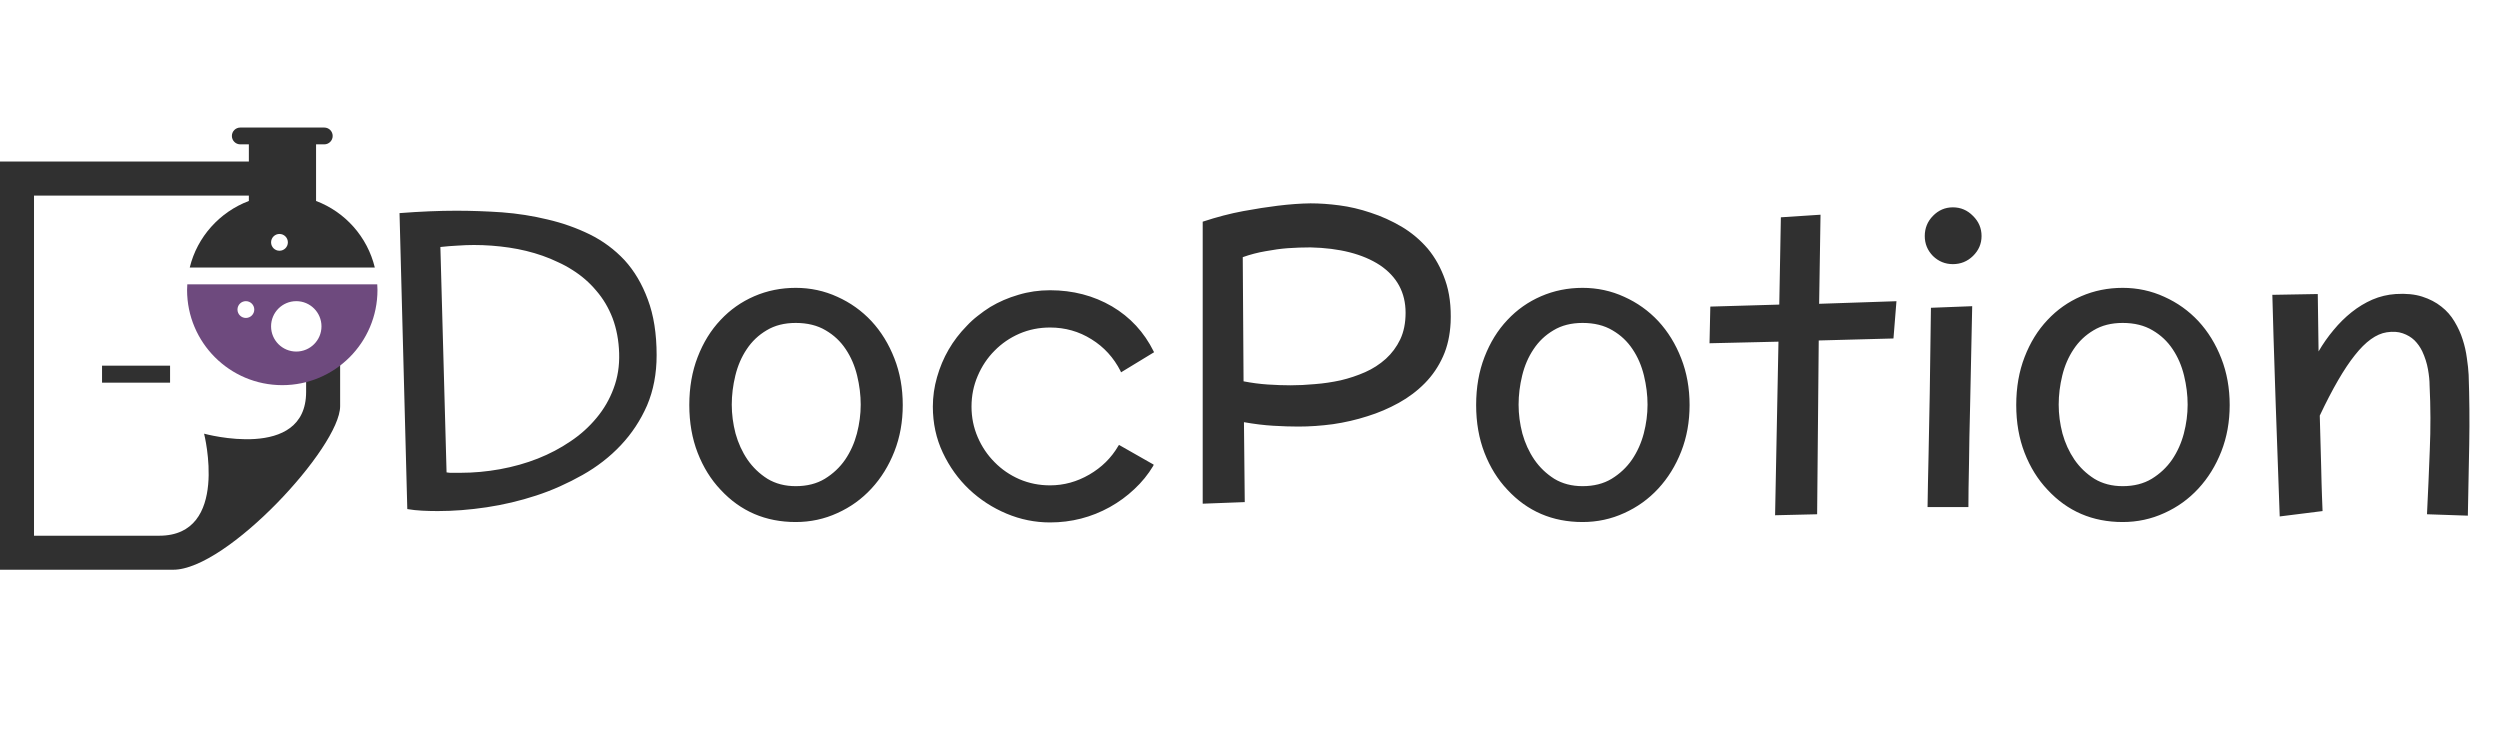
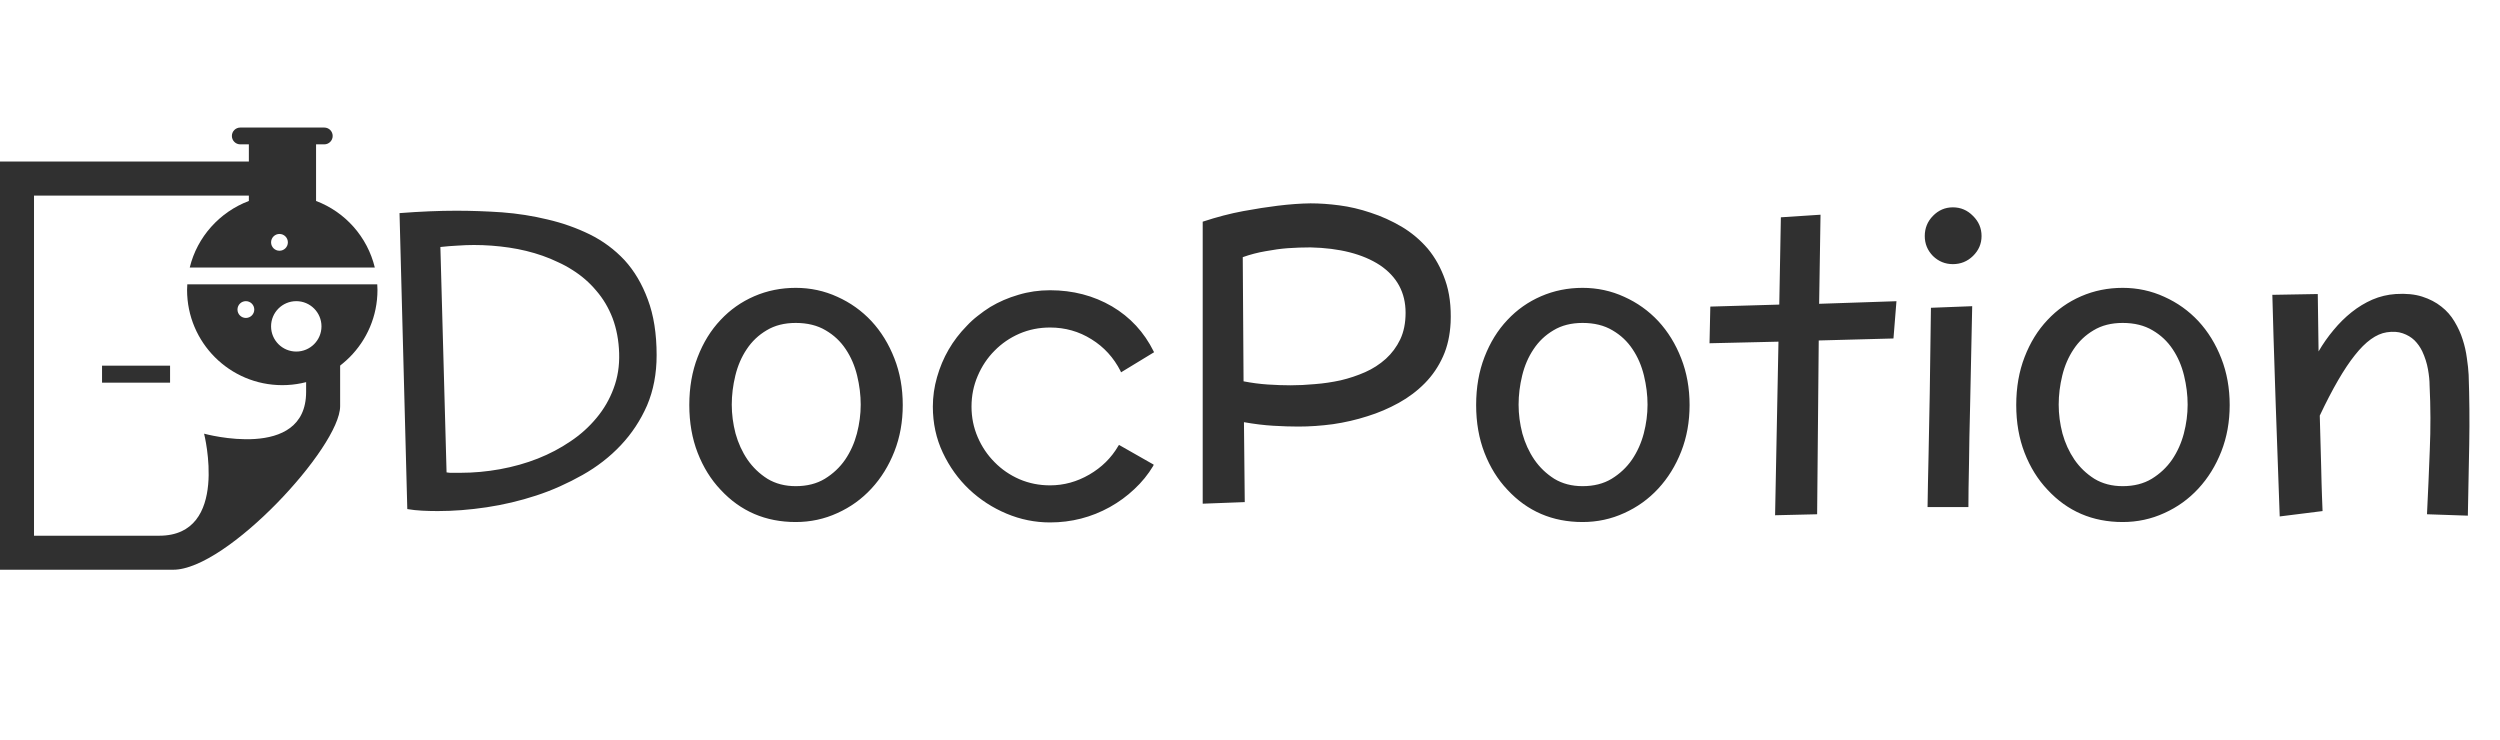
<svg xmlns="http://www.w3.org/2000/svg" width="294" height="87" viewBox="0 0 294 87" fill="none">
  <path d="M77.219 41.773C77.219 43.945 76.844 45.914 76.094 47.68C75.328 49.43 74.297 50.992 73 52.367C71.719 53.727 70.219 54.891 68.5 55.859C67.641 56.344 66.758 56.789 65.852 57.195C64.945 57.602 64.016 57.961 63.062 58.273C61.156 58.898 59.211 59.359 57.227 59.656C55.242 59.953 53.328 60.102 51.484 60.102C50.859 60.102 50.242 60.086 49.633 60.055C49.023 60.023 48.445 59.961 47.898 59.867L46.984 25.062C49.422 24.875 51.648 24.781 53.664 24.781C54.539 24.781 55.422 24.797 56.312 24.828C57.203 24.859 58.109 24.906 59.031 24.969C60.875 25.109 62.664 25.391 64.398 25.812C66.148 26.219 67.805 26.805 69.367 27.57C70.914 28.336 72.273 29.344 73.445 30.594C74.602 31.859 75.516 33.406 76.188 35.234C76.875 37.062 77.219 39.242 77.219 41.773ZM72.812 41.539C72.766 40.039 72.508 38.664 72.039 37.414C71.57 36.195 70.93 35.117 70.117 34.18C69.32 33.227 68.383 32.414 67.305 31.742C66.773 31.398 66.211 31.094 65.617 30.828C65.039 30.547 64.438 30.297 63.812 30.078C62.562 29.641 61.25 29.32 59.875 29.117C58.5 28.914 57.117 28.812 55.727 28.812C55.133 28.812 54.5 28.836 53.828 28.883C53.172 28.914 52.492 28.969 51.789 29.047L52.516 55.555C52.641 55.57 52.773 55.586 52.914 55.602C53.055 55.602 53.195 55.602 53.336 55.602H54.133C55.695 55.602 57.25 55.461 58.797 55.18C61.969 54.602 64.734 53.508 67.094 51.898C68.266 51.117 69.289 50.195 70.164 49.133C71.023 48.102 71.688 46.953 72.156 45.688C72.641 44.406 72.859 43.023 72.812 41.539ZM106.164 47.633C106.164 49.602 105.836 51.422 105.18 53.094C104.523 54.766 103.625 56.219 102.484 57.453C101.344 58.688 100.008 59.648 98.477 60.336C96.945 61.039 95.312 61.391 93.578 61.391C90.031 61.391 87.086 60.125 84.742 57.594C83.602 56.391 82.703 54.945 82.047 53.258C81.391 51.57 81.062 49.695 81.062 47.633C81.062 45.555 81.391 43.672 82.047 41.984C82.703 40.281 83.602 38.828 84.742 37.625C85.867 36.422 87.188 35.492 88.703 34.836C90.219 34.18 91.844 33.852 93.578 33.852C95.312 33.852 96.945 34.203 98.477 34.906C100.008 35.594 101.344 36.547 102.484 37.766C103.625 39 104.523 40.461 105.18 42.148C105.836 43.82 106.164 45.648 106.164 47.633ZM101.219 47.586C101.219 46.461 101.078 45.32 100.797 44.164C100.516 43.008 100.07 41.977 99.461 41.07C98.852 40.148 98.062 39.406 97.094 38.844C96.125 38.266 94.953 37.977 93.578 37.977C92.25 37.977 91.109 38.266 90.156 38.844C89.203 39.406 88.422 40.148 87.812 41.07C87.203 41.977 86.758 43.008 86.477 44.164C86.195 45.32 86.055 46.461 86.055 47.586C86.055 48.711 86.203 49.844 86.5 50.984C86.812 52.109 87.281 53.133 87.906 54.055C88.531 54.961 89.312 55.711 90.25 56.305C91.203 56.883 92.312 57.172 93.578 57.172C94.906 57.172 96.047 56.883 97 56.305C97.969 55.711 98.766 54.961 99.391 54.055C100.016 53.133 100.477 52.109 100.773 50.984C101.07 49.844 101.219 48.711 101.219 47.586ZM135.672 41.328L135.719 41.422L131.828 43.789L131.781 43.648C130.969 42.055 129.828 40.805 128.359 39.898C126.891 38.977 125.266 38.516 123.484 38.516C122.203 38.516 121 38.758 119.875 39.242C118.766 39.727 117.797 40.391 116.969 41.234C116.125 42.078 115.461 43.07 114.977 44.211C114.492 45.336 114.25 46.539 114.25 47.82C114.25 49.086 114.492 50.281 114.977 51.406C115.461 52.531 116.125 53.516 116.969 54.359C117.797 55.203 118.766 55.867 119.875 56.352C121 56.836 122.203 57.078 123.484 57.078C125.109 57.078 126.648 56.656 128.102 55.812C129.555 54.969 130.688 53.852 131.5 52.461L131.594 52.32L135.672 54.641L135.625 54.781C135.016 55.797 134.273 56.711 133.398 57.523C132.539 58.336 131.578 59.039 130.516 59.633C128.344 60.836 126 61.438 123.484 61.438C121.719 61.438 120.016 61.094 118.375 60.406C116.734 59.719 115.266 58.766 113.969 57.547C112.688 56.328 111.656 54.891 110.875 53.234C110.094 51.578 109.703 49.773 109.703 47.82C109.703 46.648 109.867 45.492 110.195 44.352C110.852 42.039 112.016 40.031 113.688 38.328C114.094 37.891 114.531 37.492 115 37.133C115.469 36.758 115.953 36.414 116.453 36.102C117.469 35.492 118.57 35.016 119.758 34.672C120.945 34.312 122.188 34.133 123.484 34.133C126.172 34.133 128.602 34.766 130.773 36.031C132.914 37.297 134.547 39.062 135.672 41.328ZM170.594 37.93C170.516 39.445 170.219 40.773 169.703 41.914C169.172 43.102 168.461 44.148 167.57 45.055C166.68 45.961 165.656 46.734 164.5 47.375C163.312 48.031 162.086 48.555 160.82 48.945C159.508 49.367 158.156 49.68 156.766 49.883C155.375 50.07 154.016 50.164 152.688 50.164C151.812 50.164 150.836 50.133 149.758 50.07C148.68 50.008 147.523 49.867 146.289 49.648L146.383 59.047L141.438 59.234V26.07C143.094 25.523 144.68 25.109 146.195 24.828C147.727 24.547 149.078 24.336 150.25 24.195C151.641 24.023 152.93 23.93 154.117 23.914C155.18 23.914 156.305 23.992 157.492 24.148C158.711 24.305 159.945 24.594 161.195 25.016C162.445 25.422 163.656 25.969 164.828 26.656C165.984 27.344 167.008 28.203 167.898 29.234C168.773 30.281 169.461 31.523 169.961 32.961C170.461 34.383 170.672 36.039 170.594 37.93ZM154.117 29.094C153.68 29.094 153.234 29.102 152.781 29.117C152.328 29.133 151.875 29.156 151.422 29.188C150.625 29.25 149.766 29.367 148.844 29.539C147.922 29.695 147.023 29.93 146.148 30.242L146.242 44.844C147.211 45.031 148.164 45.156 149.102 45.219C150.055 45.281 150.945 45.312 151.773 45.312C152.68 45.312 153.633 45.266 154.633 45.172C155.648 45.094 156.656 44.945 157.656 44.727C158.656 44.492 159.617 44.172 160.539 43.766C161.43 43.375 162.242 42.852 162.977 42.195C163.68 41.555 164.242 40.797 164.664 39.922C165.086 39.031 165.297 37.984 165.297 36.781C165.297 34.406 164.289 32.539 162.273 31.18C160.258 29.867 157.539 29.172 154.117 29.094ZM198.695 47.633C198.695 49.602 198.367 51.422 197.711 53.094C197.055 54.766 196.156 56.219 195.016 57.453C193.875 58.688 192.539 59.648 191.008 60.336C189.477 61.039 187.844 61.391 186.109 61.391C182.562 61.391 179.617 60.125 177.273 57.594C176.133 56.391 175.234 54.945 174.578 53.258C173.922 51.57 173.594 49.695 173.594 47.633C173.594 45.555 173.922 43.672 174.578 41.984C175.234 40.281 176.133 38.828 177.273 37.625C178.398 36.422 179.719 35.492 181.234 34.836C182.75 34.18 184.375 33.852 186.109 33.852C187.844 33.852 189.477 34.203 191.008 34.906C192.539 35.594 193.875 36.547 195.016 37.766C196.156 39 197.055 40.461 197.711 42.148C198.367 43.82 198.695 45.648 198.695 47.633ZM193.75 47.586C193.75 46.461 193.609 45.32 193.328 44.164C193.047 43.008 192.602 41.977 191.992 41.07C191.383 40.148 190.594 39.406 189.625 38.844C188.656 38.266 187.484 37.977 186.109 37.977C184.781 37.977 183.641 38.266 182.688 38.844C181.734 39.406 180.953 40.148 180.344 41.07C179.734 41.977 179.289 43.008 179.008 44.164C178.727 45.32 178.586 46.461 178.586 47.586C178.586 48.711 178.734 49.844 179.031 50.984C179.344 52.109 179.812 53.133 180.438 54.055C181.062 54.961 181.844 55.711 182.781 56.305C183.734 56.883 184.844 57.172 186.109 57.172C187.438 57.172 188.578 56.883 189.531 56.305C190.5 55.711 191.297 54.961 191.922 54.055C192.547 53.133 193.008 52.109 193.305 50.984C193.602 49.844 193.75 48.711 193.75 47.586ZM209.242 35.82L209.43 25.555L214.094 25.25L213.93 35.727L223.023 35.422L222.672 39.805L213.883 40.039L213.695 60.477L208.75 60.594L209.148 40.18L201.039 40.367L201.133 36.055L209.242 35.82ZM233.031 27.758C233.031 28.664 232.695 29.445 232.023 30.102C231.367 30.742 230.578 31.062 229.656 31.062C228.75 31.062 227.969 30.742 227.312 30.102C226.672 29.445 226.352 28.664 226.352 27.758C226.352 26.836 226.672 26.047 227.312 25.391C227.969 24.719 228.75 24.383 229.656 24.383C230.578 24.383 231.367 24.719 232.023 25.391C232.695 26.047 233.031 26.836 233.031 27.758ZM227.078 36.195L231.93 36.008L231.695 47.258C231.617 50.352 231.57 52.781 231.555 54.547C231.508 56.703 231.484 58.398 231.484 59.633H226.68C226.695 58.789 226.711 57.867 226.727 56.867C226.758 55.852 226.781 54.766 226.797 53.609C226.828 51.594 226.875 49.148 226.938 46.273L227.078 36.195ZM262.211 47.633C262.211 49.602 261.883 51.422 261.227 53.094C260.57 54.766 259.672 56.219 258.531 57.453C257.391 58.688 256.055 59.648 254.523 60.336C252.992 61.039 251.359 61.391 249.625 61.391C246.078 61.391 243.133 60.125 240.789 57.594C239.648 56.391 238.75 54.945 238.094 53.258C237.438 51.57 237.109 49.695 237.109 47.633C237.109 45.555 237.438 43.672 238.094 41.984C238.75 40.281 239.648 38.828 240.789 37.625C241.914 36.422 243.234 35.492 244.75 34.836C246.266 34.18 247.891 33.852 249.625 33.852C251.359 33.852 252.992 34.203 254.523 34.906C256.055 35.594 257.391 36.547 258.531 37.766C259.672 39 260.57 40.461 261.227 42.148C261.883 43.82 262.211 45.648 262.211 47.633ZM257.266 47.586C257.266 46.461 257.125 45.32 256.844 44.164C256.562 43.008 256.117 41.977 255.508 41.07C254.898 40.148 254.109 39.406 253.141 38.844C252.172 38.266 251 37.977 249.625 37.977C248.297 37.977 247.156 38.266 246.203 38.844C245.25 39.406 244.469 40.148 243.859 41.07C243.25 41.977 242.805 43.008 242.523 44.164C242.242 45.32 242.102 46.461 242.102 47.586C242.102 48.711 242.25 49.844 242.547 50.984C242.859 52.109 243.328 53.133 243.953 54.055C244.578 54.961 245.359 55.711 246.297 56.305C247.25 56.883 248.359 57.172 249.625 57.172C250.953 57.172 252.094 56.883 253.047 56.305C254.016 55.711 254.812 54.961 255.438 54.055C256.062 53.133 256.523 52.109 256.82 50.984C257.117 49.844 257.266 48.711 257.266 47.586ZM273.133 60.102L268.094 60.734L267.625 47.586C267.594 46.695 267.562 45.742 267.531 44.727C267.5 43.695 267.469 42.727 267.438 41.82C267.406 40.898 267.383 40.172 267.367 39.641C267.305 37.438 267.258 35.781 267.227 34.672L272.57 34.578L272.664 41.328C273.18 40.438 273.766 39.602 274.422 38.82C275.078 38.023 275.789 37.32 276.555 36.711C277.32 36.102 278.133 35.609 278.992 35.234C279.867 34.859 280.781 34.641 281.734 34.578C282.938 34.5 283.977 34.602 284.852 34.883C285.727 35.164 286.477 35.555 287.102 36.055C287.727 36.539 288.242 37.125 288.648 37.812C289.07 38.516 289.391 39.219 289.609 39.922C289.844 40.641 290.008 41.367 290.102 42.102C290.211 42.82 290.281 43.477 290.312 44.07C290.406 46.758 290.43 49.461 290.383 52.18C290.336 54.898 290.281 57.719 290.219 60.641L285.414 60.477C285.539 57.961 285.648 55.445 285.742 52.93C285.852 50.414 285.844 47.875 285.719 45.312C285.719 44.766 285.656 44.141 285.531 43.438C285.406 42.719 285.18 42.008 284.852 41.305C284.617 40.82 284.312 40.391 283.938 40.016C283.562 39.656 283.102 39.383 282.555 39.195C282.023 39.008 281.398 38.969 280.68 39.078C279.445 39.266 278.195 40.164 276.93 41.773C275.68 43.336 274.305 45.703 272.805 48.875L272.969 54.875C272.984 55.625 273 56.281 273.016 56.844C273.031 57.406 273.047 57.883 273.062 58.273C273.094 59.18 273.117 59.789 273.133 60.102Z" fill="#303030" />
+   <path d="M44.365 33.44H22.026C22.013 33.658 22 33.877 22 34.099C22 40.282 27.012 45.294 33.196 45.294C39.379 45.294 44.391 40.282 44.391 34.099C44.391 33.877 44.378 33.658 44.365 33.44ZM28.915 37.391C28.369 37.391 27.927 36.949 27.927 36.404C27.927 35.858 28.369 35.416 28.915 35.416C29.46 35.416 29.903 35.858 29.903 36.404C29.903 36.949 29.46 37.391 28.915 37.391ZM34.842 41.343C33.205 41.343 31.878 40.016 31.878 38.379C31.878 36.742 33.205 35.416 34.842 35.416C36.479 35.416 37.806 36.742 37.806 38.379C37.806 40.016 36.479 41.343 34.842 41.343Z" fill="#303030" />
+   <path d="M37.169 23.634V16.976H38.135C38.681 16.976 39.123 16.533 39.123 15.988C39.123 15.442 38.681 15 38.135 15H28.256C27.711 15 27.269 15.442 27.269 15.988C27.269 16.534 27.711 16.976 28.256 16.976H29.266V23.634C25.842 24.928 23.187 27.852 22.313 31.464H44.078C43.205 27.852 40.593 24.928 37.169 23.634ZM32.866 29.488C32.321 29.488 31.879 29.046 31.879 28.501C31.879 27.955 32.321 27.513 32.866 27.513C33.412 27.513 33.854 27.955 33.854 28.501C33.854 29.046 33.412 29.488 32.866 29.488Z" fill="#303030" />
  <path d="M20 45H12V43H20V45ZM36 44.132V46.086C36 54.3 24 51 24 51C24 51 27.036 63 18.724 63H4V23H32.112L36.066 19H0V67H20.378C26.704 67 40 52.554 40 47.772V40.086L36 44.132Z" fill="#303030" />
-   <path d="M44.365 33.44H22.026C22.013 33.658 22 33.877 22 34.099C22 40.282 27.012 45.294 33.196 45.294C39.379 45.294 44.391 40.282 44.391 34.099C44.391 33.877 44.378 33.658 44.365 33.44ZM28.915 37.391C28.369 37.391 27.927 36.949 27.927 36.404C27.927 35.858 28.369 35.416 28.915 35.416C29.46 35.416 29.903 35.858 29.903 36.404C29.903 36.949 29.46 37.391 28.915 37.391ZM34.842 41.343C33.205 41.343 31.878 40.016 31.878 38.379C31.878 36.742 33.205 35.416 34.842 35.416C36.479 35.416 37.806 36.742 37.806 38.379C37.806 40.016 36.479 41.343 34.842 41.343Z" fill="#6E4A7E" />
-   <path d="M37.169 23.634V16.976H38.135C38.681 16.976 39.123 16.533 39.123 15.988C39.123 15.442 38.681 15 38.135 15H28.256C27.711 15 27.269 15.442 27.269 15.988C27.269 16.534 27.711 16.976 28.256 16.976H29.266V23.634C25.842 24.928 23.187 27.852 22.313 31.464H44.078C43.205 27.852 40.593 24.928 37.169 23.634ZM32.866 29.488C32.321 29.488 31.879 29.046 31.879 28.501C31.879 27.955 32.321 27.513 32.866 27.513C33.412 27.513 33.854 27.955 33.854 28.501C33.854 29.046 33.412 29.488 32.866 29.488Z" fill="#303030" />
</svg>
